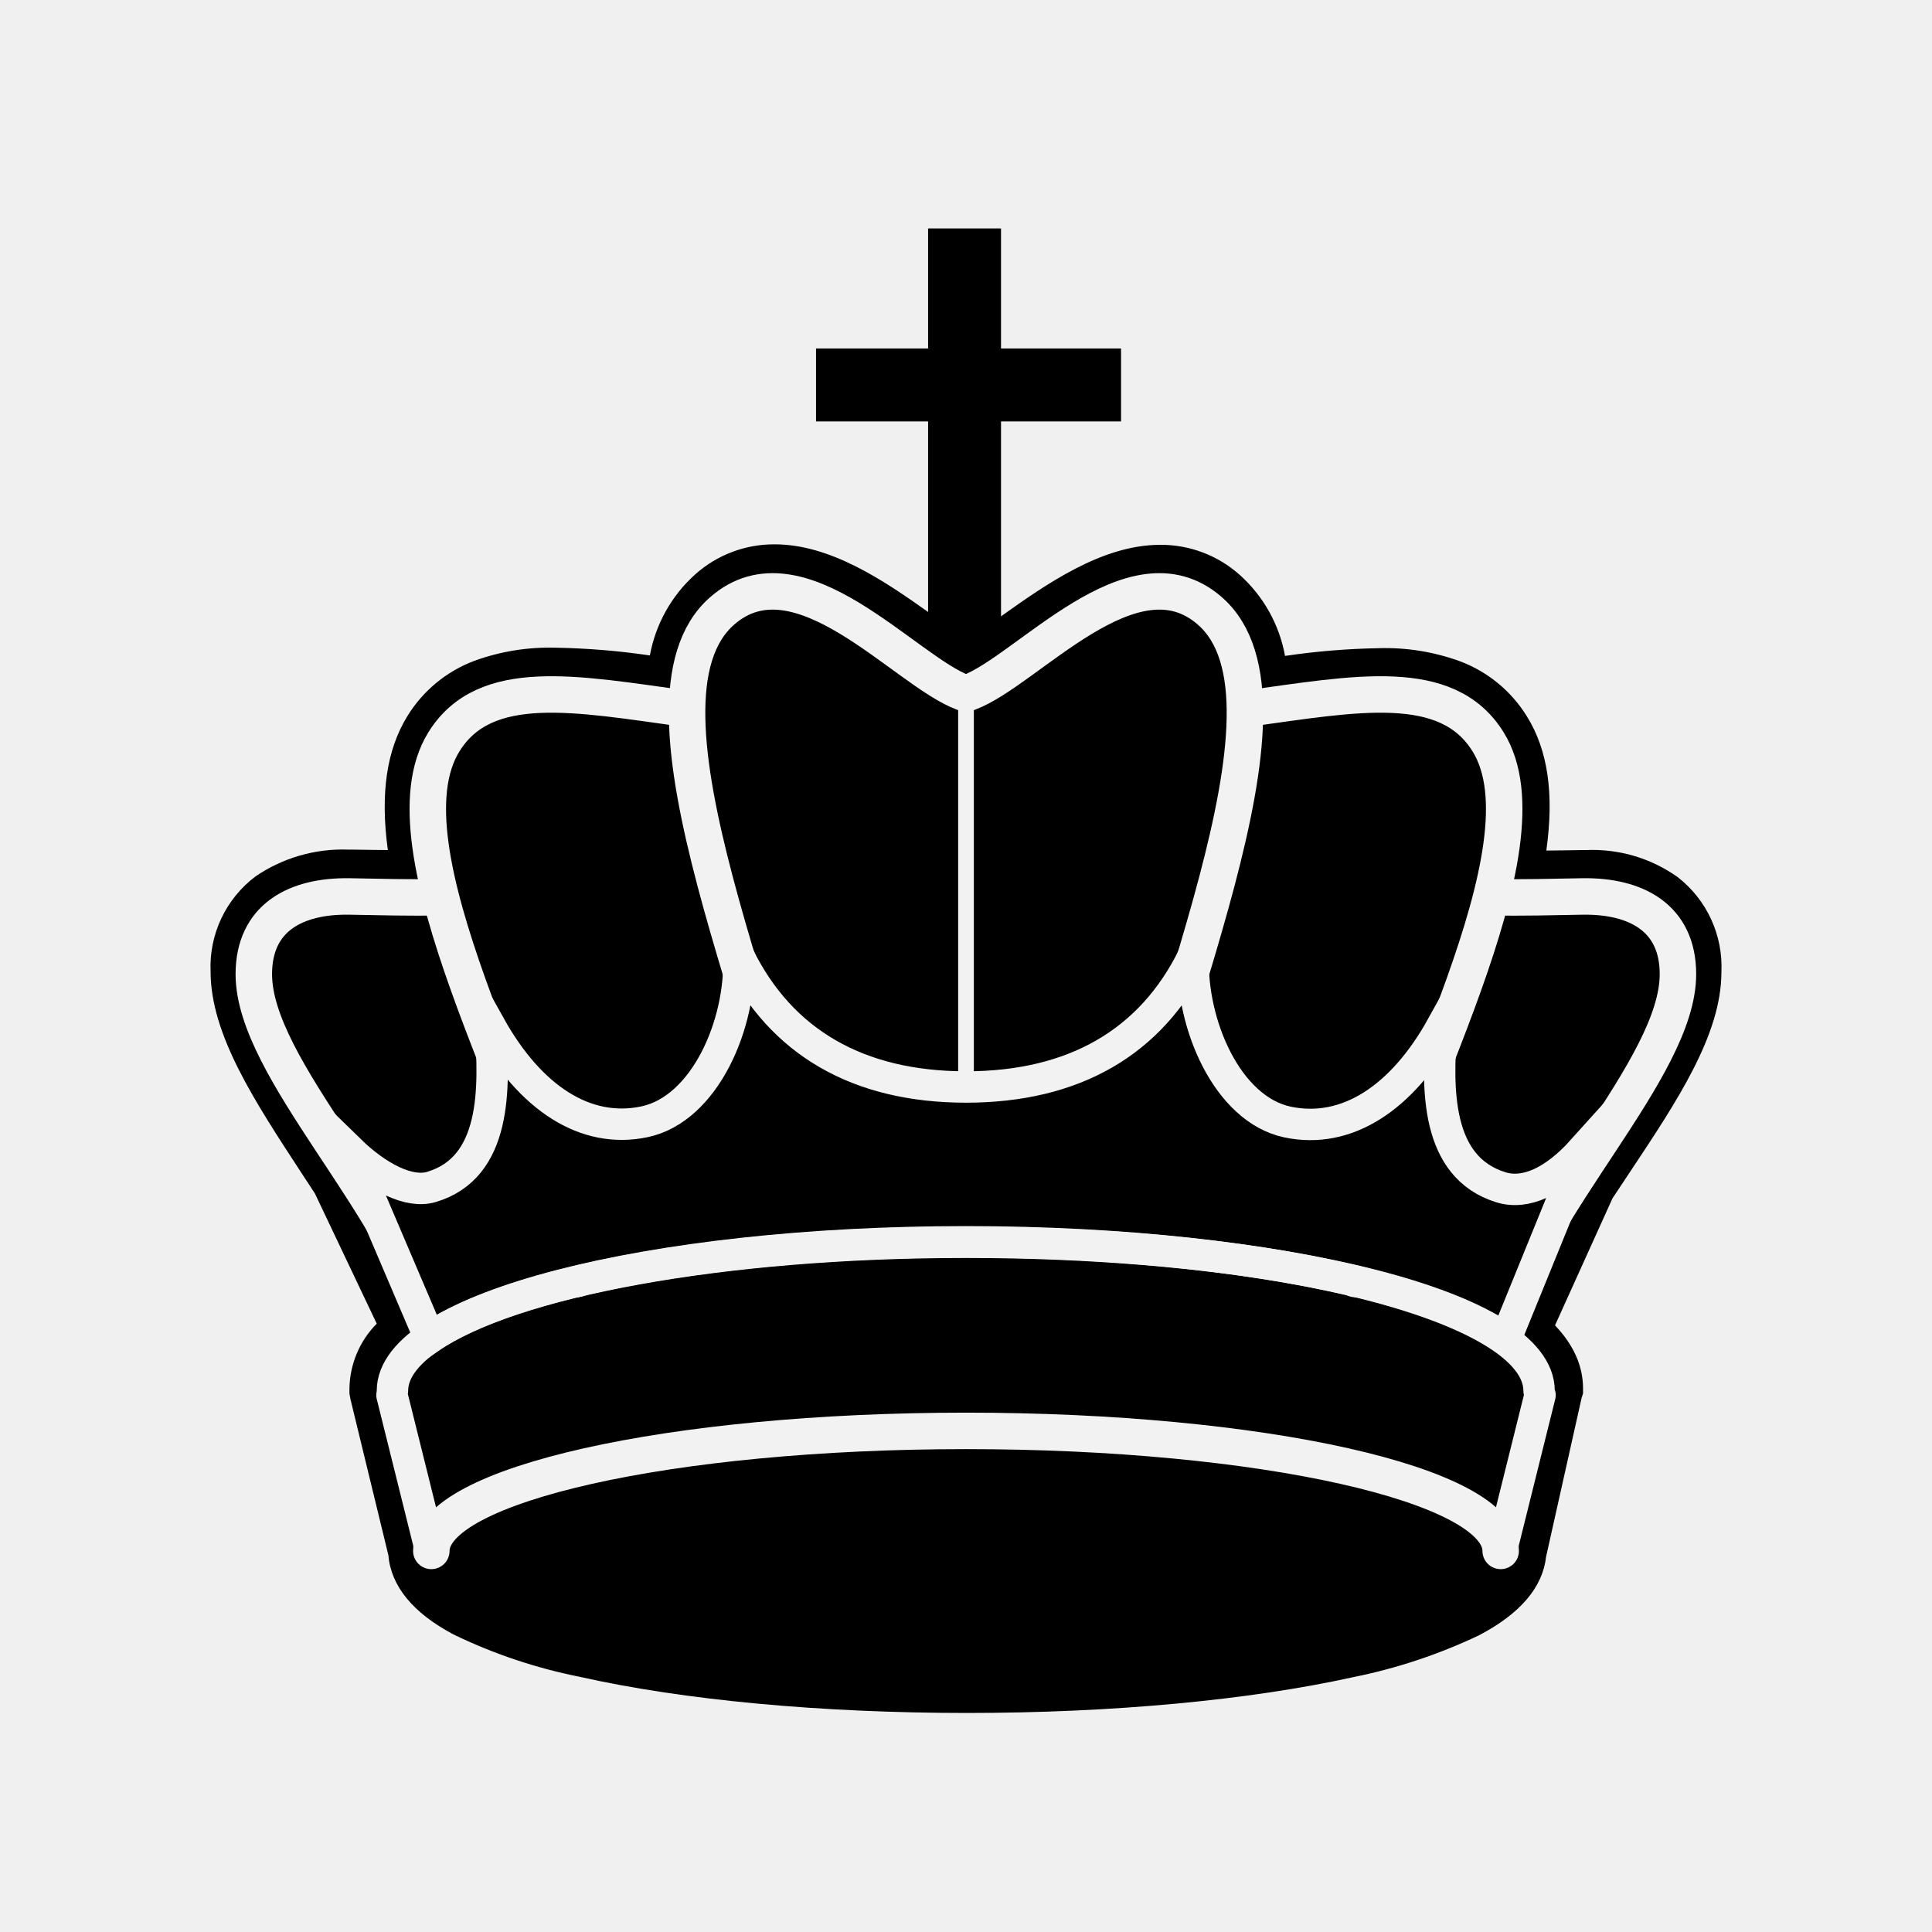
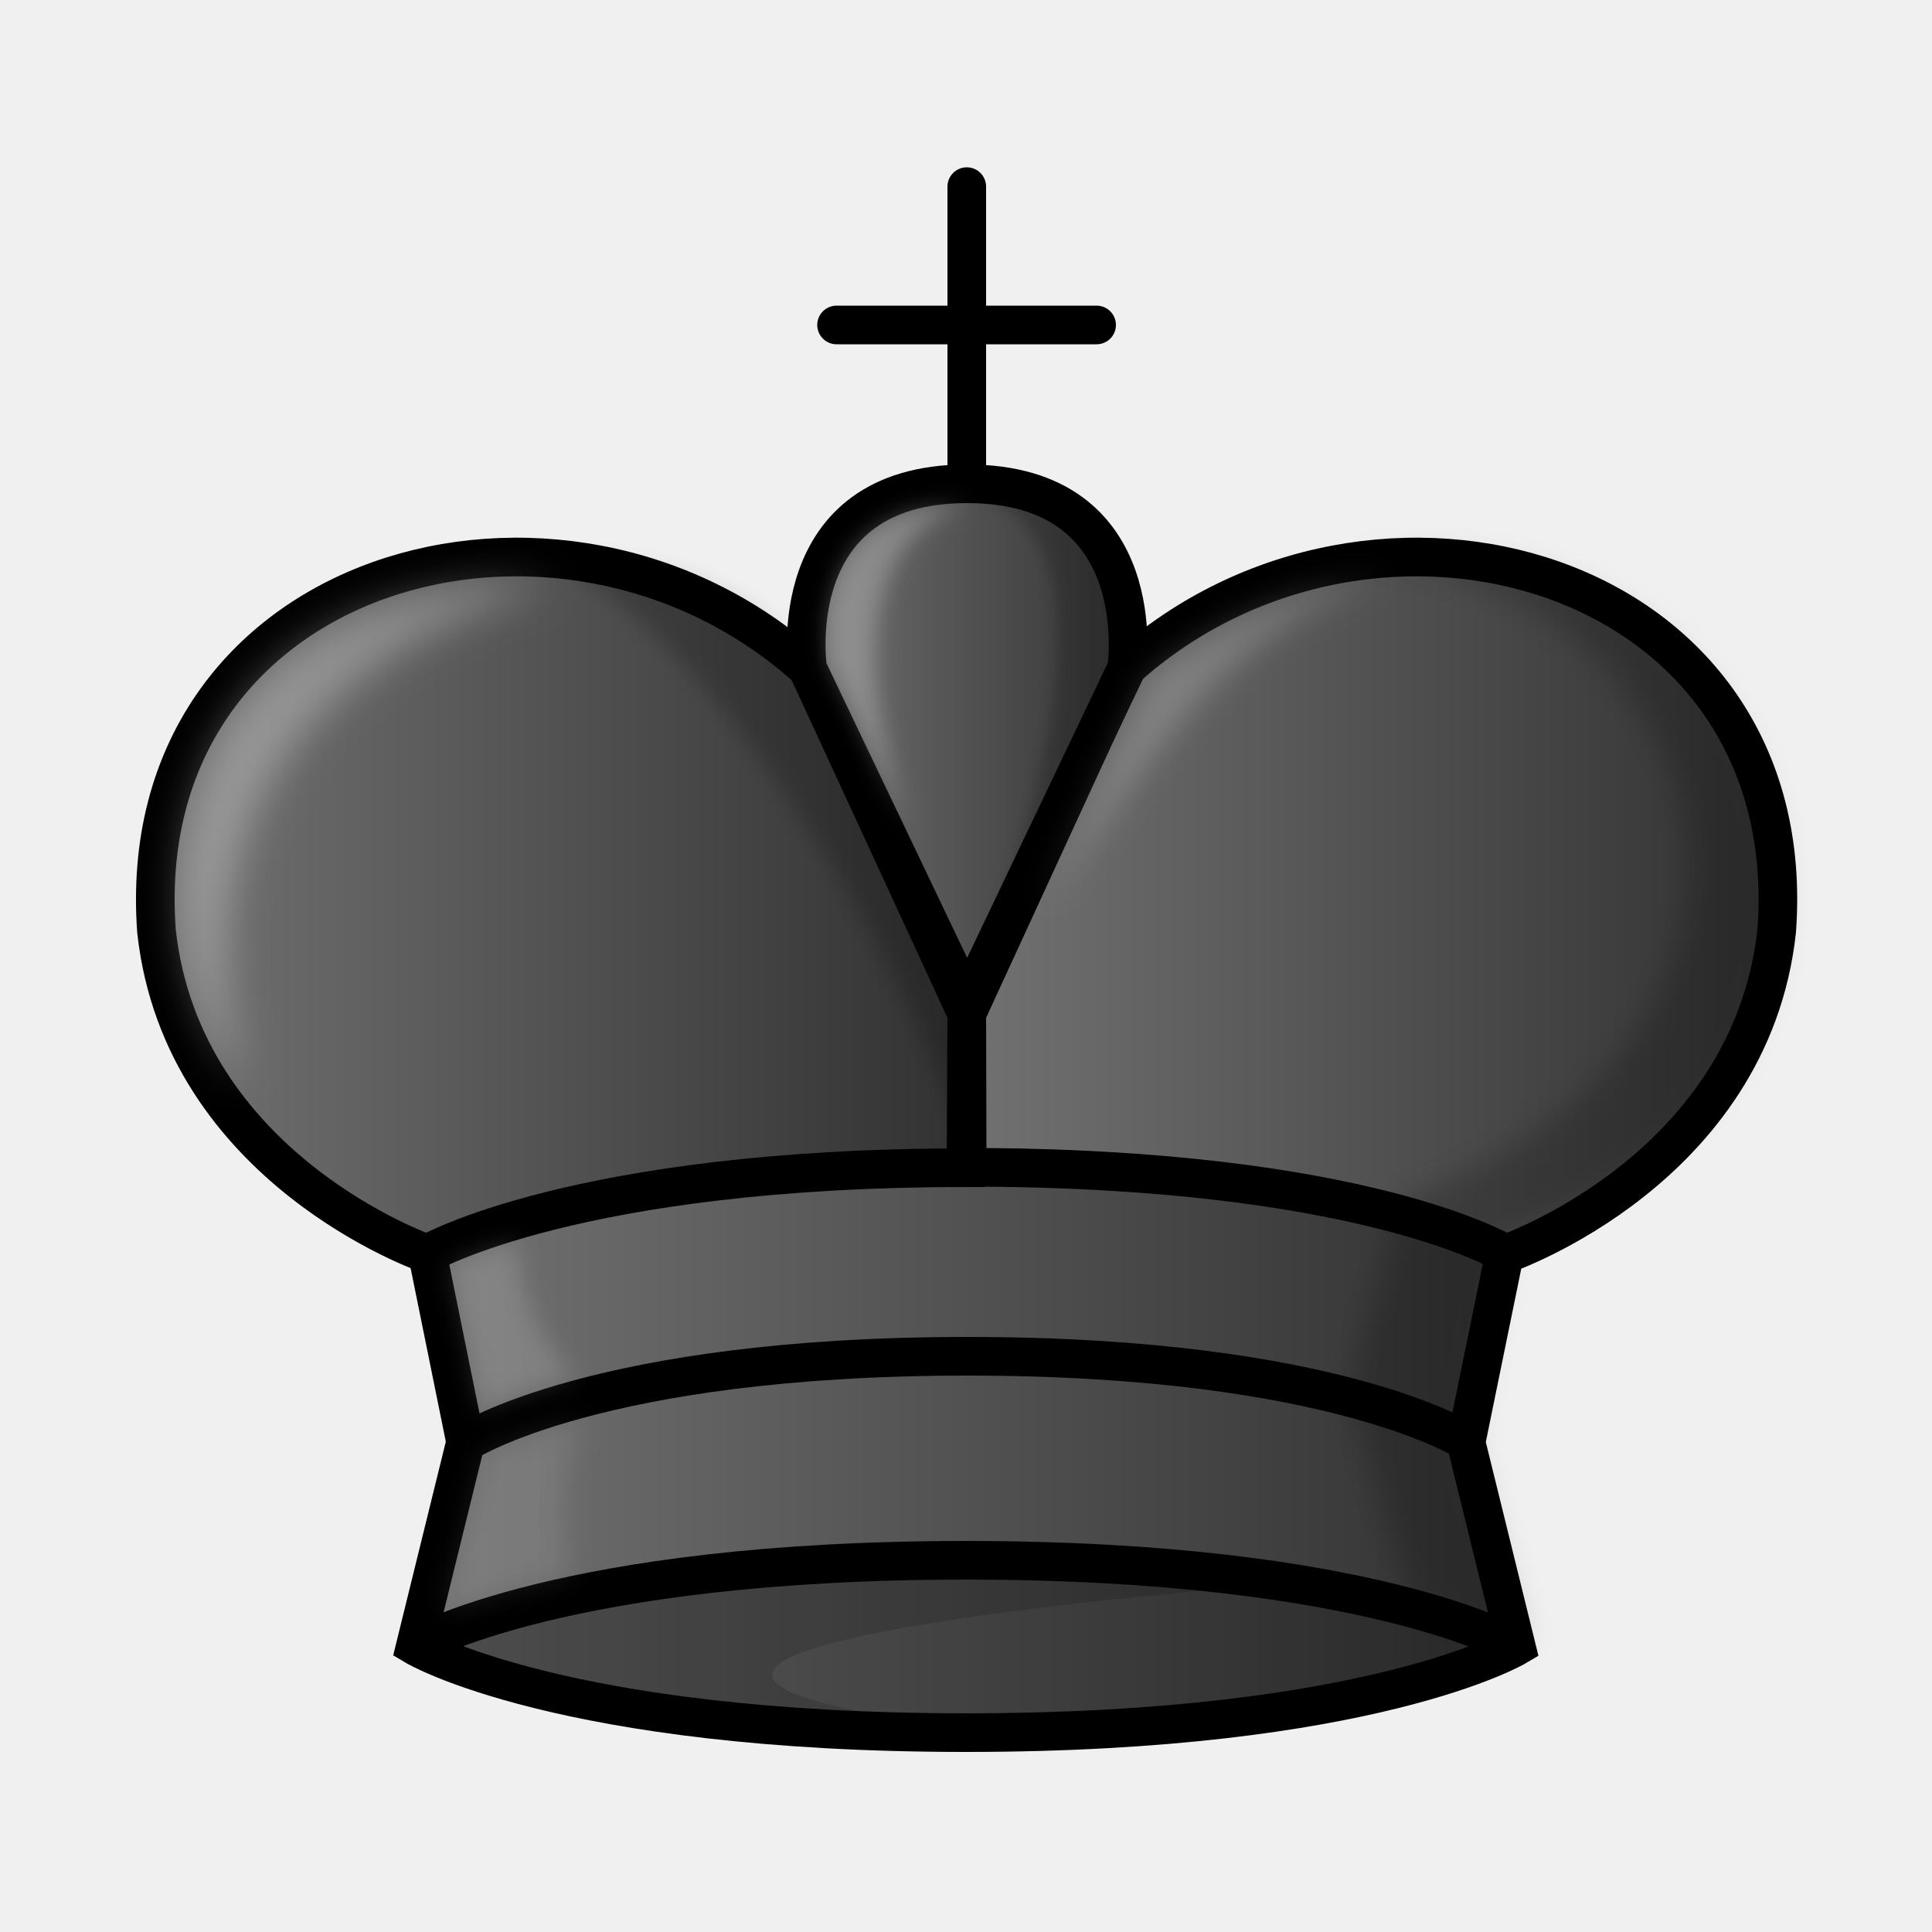
- <svg xmlns="http://www.w3.org/2000/svg" viewBox="0 0 800 800">
-   <path d="M694.7 363.2a60.8 60.8 0 0 0-38-11.2h-1.4l-6.5.1-8.5.1c3.3-23.7.6-41.6-8-55.5a55.5 55.5 0 0 0-27.8-22.9 90.3 90.3 0 0 0-33.6-5.4 301 301 0 0 0-38.8 3.2 59.1 59.1 0 0 0-18.7-33.5 48.9 48.9 0 0 0-33-12.5c-24.1 0-47.2 16.3-65.9 29.6v-80.7h49.7v-30.2h-49.7V94.6h-30.2v49.7h-46.4v30.2h46.4v78.9c-18.3-13-40.4-28-63.5-28a48.9 48.9 0 0 0-33 12.5 59.4 59.4 0 0 0-18.7 33.5 304 304 0 0 0-38.9-3.2 91.3 91.3 0 0 0-33.7 5.4 55.5 55.5 0 0 0-27.8 22.9c-8.6 14-11.3 32-8.1 55.5l-8.2-.1-7-.1H144a64 64 0 0 0-38.2 11.1 46.8 46.8 0 0 0-18.6 39.4c0 26.1 18.3 53.8 37.5 83.2l5.7 8.7 25.6 53.9a39 39 0 0 0-11.3 26.8v2.2l.4 2.2 15.7 64.6c1.1 12.9 10.2 24 27 32.9a216.7 216.7 0 0 0 52.1 17.5c43.1 9.7 100.1 15 160.6 15 60 0 116.7-5.3 159.7-14.8a224 224 0 0 0 52.1-17.3c17.1-8.9 26.5-19.9 27.9-32.6l14.7-65.7.6-1.9v-2.1c0-9.4-4-18.1-11.6-26.1l23.8-52.6 7.3-11c19.4-29.2 37.8-56.7 37.8-82.7a47 47 0 0 0-18.1-39.3" />
-   <g stroke="#f2f2f2" stroke-linecap="round" stroke-miterlimit="10">
-     <g fill="none" stroke-width="15.1">
-       <path d="M182 371.5c-11.9.3-25.9-.1-37.5-.3-21.9-.3-39.4 8.7-39.4 32.2 0 39.1 60.6 95.7 73.3 146.7" />
-       <path d="M284.1 293.5c-45.6-6.3-83.3-13.8-100.3 13.7-27 43.6 35.6 150.7 55.1 222.4" />
-       <path d="M398.9 286.8c-24.3-9-67.9-61.7-99.8-33.9-43.6 37.9 22.9 173.9 38.1 260.5m280.7-141.9c11.9.3 25.9-.1 37.5-.3 21.9-.3 39.4 8.7 39.4 32.2 0 39.1-60.6 95.7-73.3 146.7" />
-       <path d="M515.9 293.5c45.6-6.3 83.3-13.8 100.3 13.7 27 43.6-35.6 150.7-55.1 222.4" />
-       <path d="M401.1 286.8c24.3-9 67.9-61.7 99.8-33.9 43.6 37.9-22.9 173.9-38.1 260.5" />
-     </g>
-     <path stroke-width="13" d="M177.9 554c34-23.3 120.6-39.6 222-39.6 102.5 0 190.3 16.3 223.6 40l31.8-78.1c-11.8 13.1-23.7 18.5-33.9 15.3-26.9-8.4-26.5-40.6-24.4-66.5-16.4 29.5-39.3 44.7-63.9 39.5-24.9-5.3-40-40.5-39-68.6-17.5 35.6-49.4 54.1-94.1 54.1s-76.6-18.6-94.1-54.2c1.1 28.1-14 63.3-39 68.6-24.6 5.2-47.4-10-63.9-39.5 1.9 25.9 2.6 58.5-24.4 66.5-9.1 2.7-22.1-3.8-33.9-15.3z" />
-     <g fill="none">
-       <path stroke-width="13" d="M162.5 575.9c0-34.3 106.3-61.7 237.4-61.7s237.4 27.3 237.4 61.7m-475 1.8 16.2 65.1m459.2-65.1-16.2 65.1" />
-       <path stroke-width="15.1" d="M178.6 642.2c0-27.4 99.1-49.7 221.4-49.7s221.4 22.2 221.4 49.7" />
-       <path stroke-width="6.5" d="M400 286.8v160.9" />
-     </g>
-   </g>
+ <svg xmlns="http://www.w3.org/2000/svg" xmlns:xlink="http://www.w3.org/1999/xlink" fill-rule="evenodd" clip-rule="evenodd" image-rendering="optimizeQuality" shape-rendering="geometricPrecision" text-rendering="geometricPrecision" viewBox="0 1.5 50 50">
+   <defs>
+     <filter id="e" width="1.17" height="1.07" x="-.09" y="-.03" color-interpolation-filters="sRGB">
+       <feGaussianBlur stdDeviation=".39" />
+     </filter>
+     <filter id="g" width="1.21" height="1.06" x="-.1" y="-.03" color-interpolation-filters="sRGB">
+       <feGaussianBlur stdDeviation=".17" />
+     </filter>
+     <filter id="h" width="1.12" height="1.08" x="-.06" y="-.04" color-interpolation-filters="sRGB">
+       <feGaussianBlur stdDeviation=".26" />
+     </filter>
+     <filter id="i" width="1.25" height="1.19" x="-.13" y="-.09" color-interpolation-filters="sRGB">
+       <feGaussianBlur stdDeviation=".51" />
+     </filter>
+     <filter id="j" width="1.36" height="1.15" x="-.18" y="-.08" color-interpolation-filters="sRGB">
+       <feGaussianBlur stdDeviation=".27" />
+     </filter>
+     <filter id="k" width="1.21" height="1.22" x="-.11" y="-.11" color-interpolation-filters="sRGB">
+       <feGaussianBlur stdDeviation=".39" />
+     </filter>
+     <filter id="l" width="1.46" height="1.33" x="-.23" y="-.17" color-interpolation-filters="sRGB">
+       <feGaussianBlur stdDeviation=".34" />
+     </filter>
+     <filter id="m" width="1.45" height="1.33" x="-.23" y="-.17" color-interpolation-filters="sRGB">
+       <feGaussianBlur stdDeviation=".3" />
+     </filter>
+     <linearGradient id="a" x1="9.24" x2="40.76" y1="27.27" y2="27.27" gradientTransform="matrix(1.0155 0 0 1.0103 -.39 .48)" gradientUnits="userSpaceOnUse">
+       <stop offset="0" stop-color="#737373" />
+       <stop offset="1" stop-color="#303030" />
+     </linearGradient>
+     <linearGradient xlink:href="#a" id="b" x1="-505.97" x2="-484.22" y1="-408.5" y2="-408.5" gradientTransform="matrix(1.0113 0 0 1.0008 536.22 433.79)" gradientUnits="userSpaceOnUse" />
+     <linearGradient xlink:href="#a" id="c" x1="-520.15" x2="-490.84" y1="-394.44" y2="-394.44" gradientTransform="matrix(1.0113 0 0 1.0008 536.22 433.79)" gradientUnits="userSpaceOnUse" />
+     <linearGradient xlink:href="#a" id="d" x1="-526.74" x2="-504.98" y1="-408.5" y2="-408.5" gradientTransform="matrix(1.0113 0 0 1.0008 536.22 433.79)" gradientUnits="userSpaceOnUse" />
+     <linearGradient xlink:href="#a" id="f" x1="-510.08" x2="-500.85" y1="-412.72" y2="-412.72" gradientTransform="matrix(1.0113 0 0 1.0008 536.22 433.79)" gradientUnits="userSpaceOnUse" />
+   </defs>
+   <path fill="url(#b)" stroke="#000" d="M29.13 18.8c6.39-5.75 17.55-2.61 16.85 6.8-.68 6.17-7.01 8.35-7.01 8.35s-3.83-2.23-13.94-2.23l-.01-3.99z" />
+   <path fill="url(#c)" stroke="#000" d="m37.94 38.83 1.3 5.28S35.48 46.34 25 46.34 10.75 44.1 10.75 44.1l1.3-5.28-.99-4.88s3.65-2.23 13.94-2.23c10.3 0 13.94 2.23 13.94 2.23z" />
+   <path fill="none" stroke="#000" d="M10.75 44.1s3.78-2.22 14.25-2.22 14.25 2.23 14.25 2.23m-27.2-5.28s3.4-2.23 12.99-2.23S38 38.83 38 38.83" />
+   <path fill="url(#d)" stroke="#000" d="M20.9 18.8c-6.39-5.75-17.54-2.61-16.85 6.8.68 6.17 7.01 8.35 7.01 8.35S14.9 31.72 25 31.72l.02-3.99z" />
+   <path fill="#59917a" stroke="#000" stroke-linecap="round" stroke-linejoin="round" d="M21.65 9.91h6.73m-3.36-3.58v7.98" />
+   <path d="M-494.08-417.53a11.67 11.67 0 0 0-1.73.15c9.09-.23 13.44 11.95 1.4 16.48l-1.28 4.96 1.53 5.48 2.96 1.1-1.5-5.46 1-5.21s6.27-1.78 6.93-7.82c.5-4.62-2.55-9.73-9.31-9.68" filter="url(#e)" opacity=".2" style="mix-blend-mode:normal" transform="matrix(1.0113 0 0 1.0008 536.22 433.79)" />
+   <path fill="url(#f)" stroke="#000" stroke-linejoin="round" d="m20.9 18.8 4.13 8.65 4.13-8.66s.7-4.77-4.13-4.77-4.13 4.77-4.13 4.77z" />
+   <path d="M-505.48-419.2c4.76.97.87 10.52.02 13.19.02.02 3.07-5.4 4.02-8.92.09-4.5-3.87-4.39-4.04-4.27" filter="url(#g)" opacity=".2" style="mix-blend-mode:normal" transform="matrix(1.0113 0 0 1.0008 536.22 433.79)" />
+   <path d="M-505.49-402.26v-.07l.01-3.4s-2.68-6.9-4.05-8.91c-1.33-1.97-3.78-2.93-6.56-2.79 3.97 1.77 8.93 10.03 10.6 15.17" filter="url(#h)" opacity=".2" style="mix-blend-mode:normal" transform="matrix(1.0113 0 0 1.0008 536.22 433.79)" />
+   <path fill="#fff" d="M6.31 29.53a8.15 8.15 0 0 1-1.44-6.64c1.43-7.07 9.46-6.3 9.46-6.3-11.6 3.47-7.88 12.97-8.02 12.94" filter="url(#i)" opacity=".3" />
+   <path fill="#fff" d="m23.57 23.02-2.11-4.4s-.7-4.12 3.54-4.05c-4.22 1.33-1.43 8.45-1.43 8.45" filter="url(#j)" opacity=".25" />
+   <path fill="#fff" d="m27.03 24.96 2.75-5.93s2.44-2.22 6.11-2.57c-3.94 1.03-6.33 4.87-8.86 8.5" filter="url(#k)" opacity=".2" />
+   <path d="M25.32 41.92c-10.31 0-14.57 2.19-14.57 2.19s4.26 2.18 14.57 2.18h.02c-15.44-2 7.31-3.8 8.28-3.81a57.55 57.55 0 0 0-8.3-.55z" opacity=".15" />
+   <path d="M25 46.3c-9.24 0-13.74-2.21-13.74-2.21s4.5-2.21 13.74-2.21 13.74 2.2 13.74 2.2S34.24 46.3 25 46.3" opacity=".2" />
+   <path fill="#fff" d="M12.53 39.17c.85-.45 1.73-.64 2.6-.96-.6.84-.64 2.72-.37 4.06 0 0-.89.12-3.23.9z" filter="url(#l)" opacity=".1" />
+   <path fill="#fff" d="M12.46 38.02s.3-.29 2.42-.88c-1.59-1.6-1.4-3.44-1.57-3.51-.57.17-1.12.39-1.65.63z" filter="url(#m)" opacity=".15" />
</svg>
